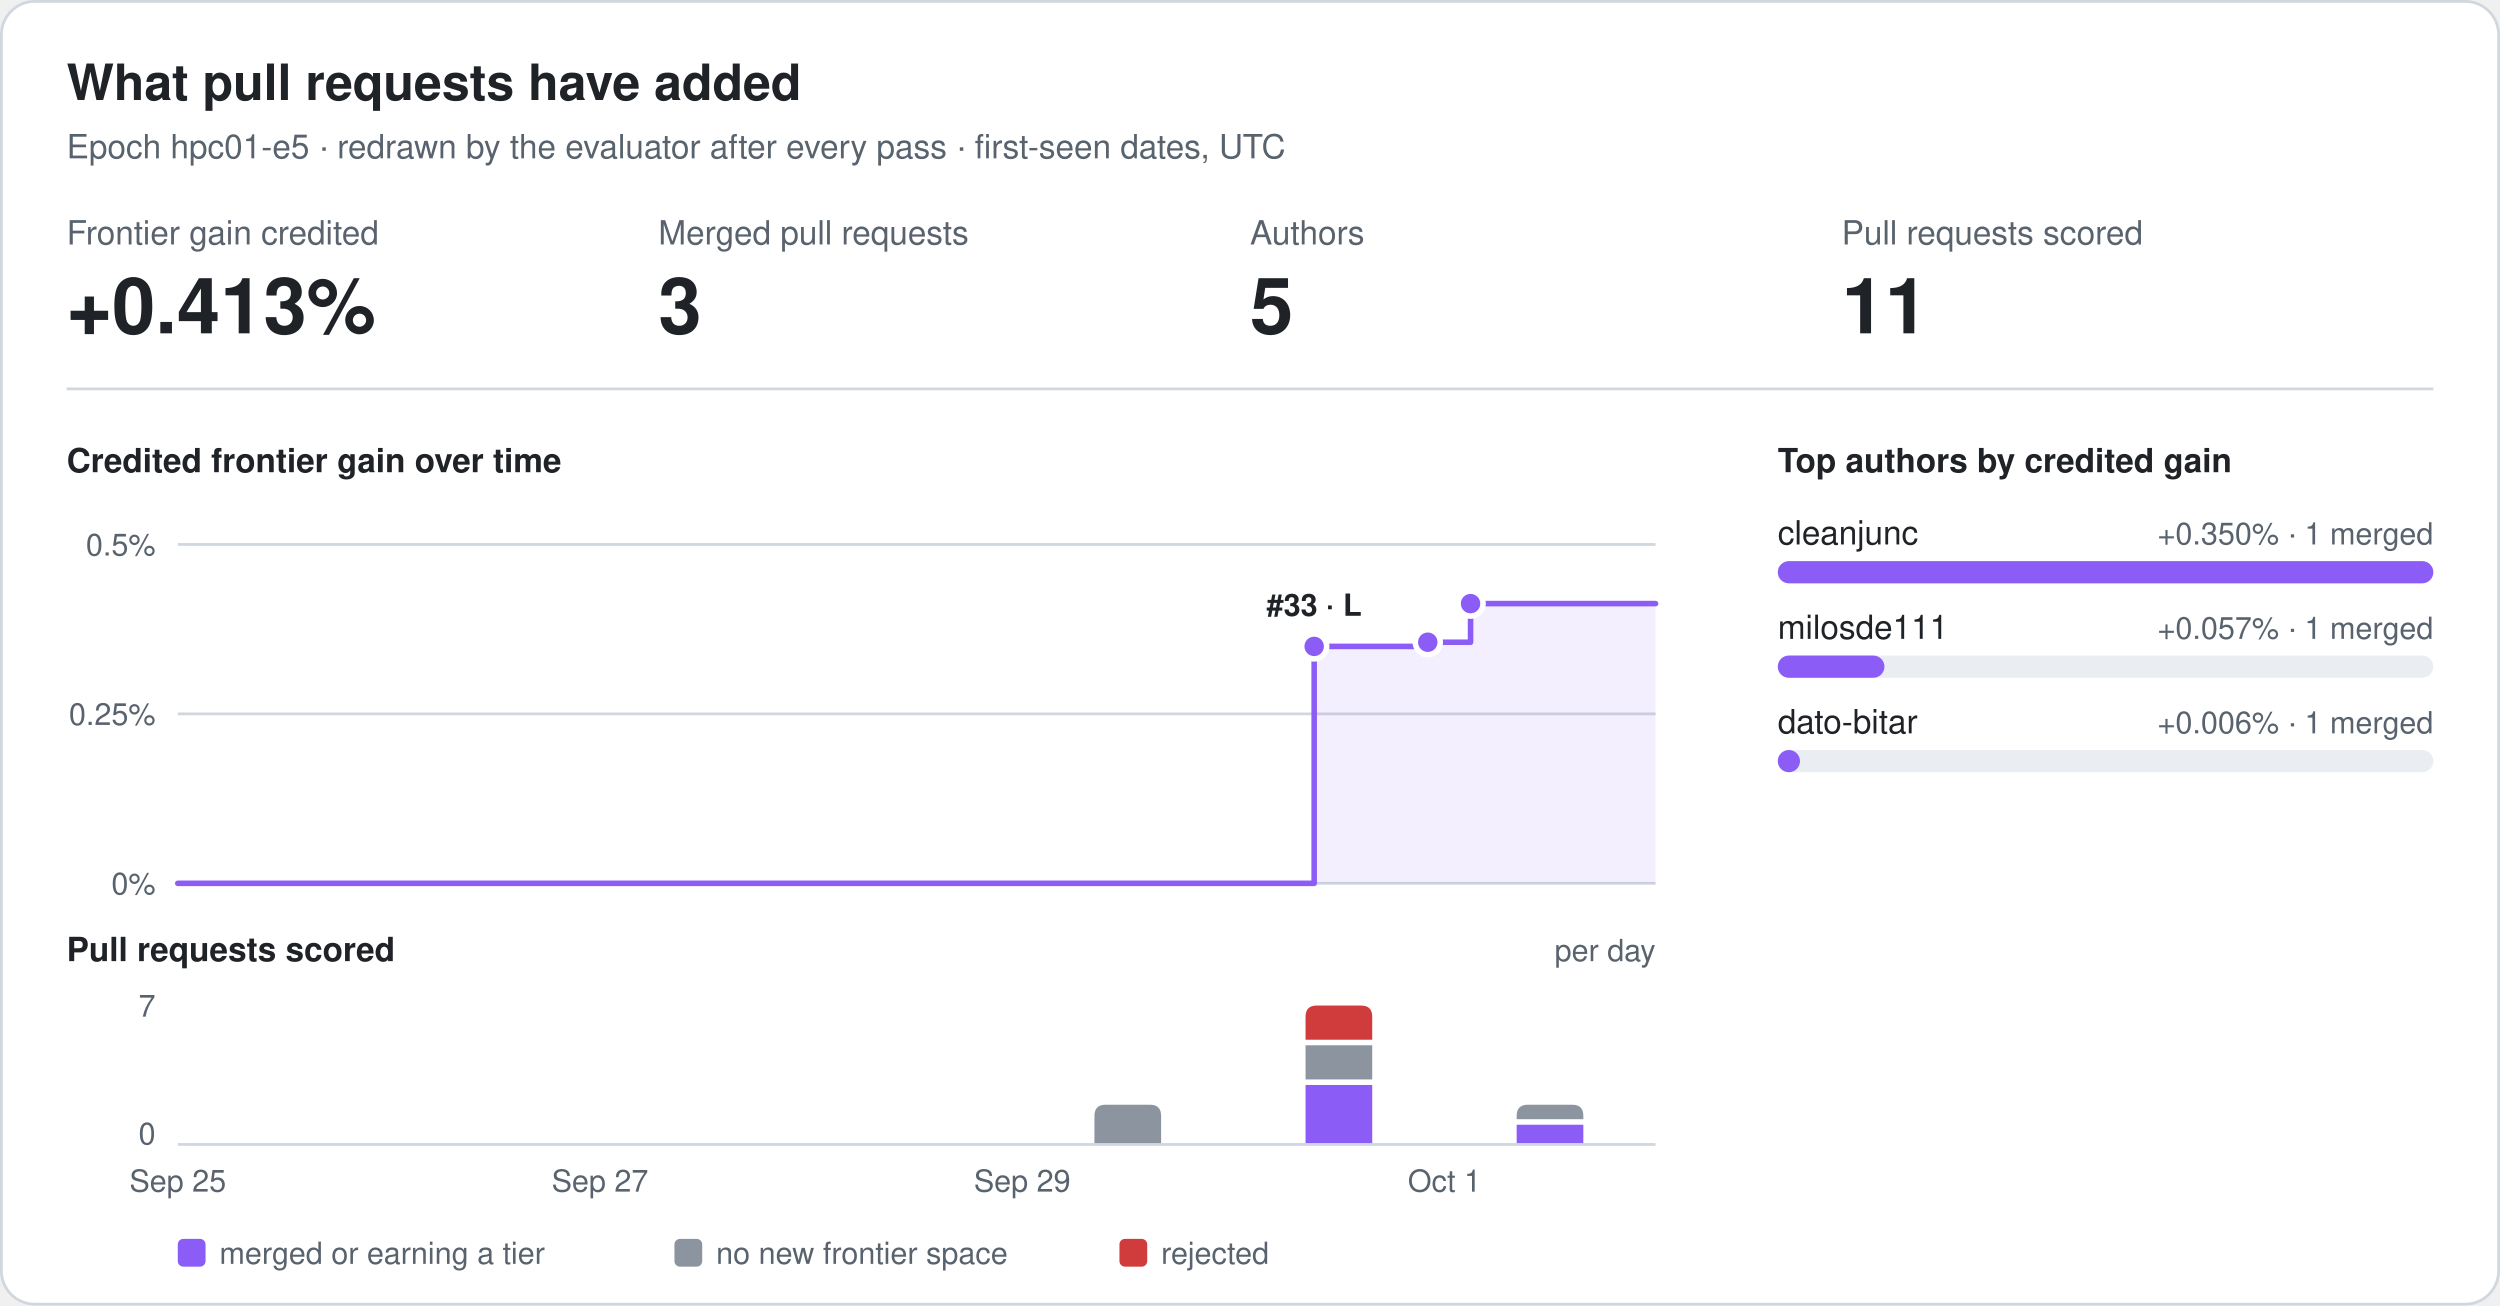
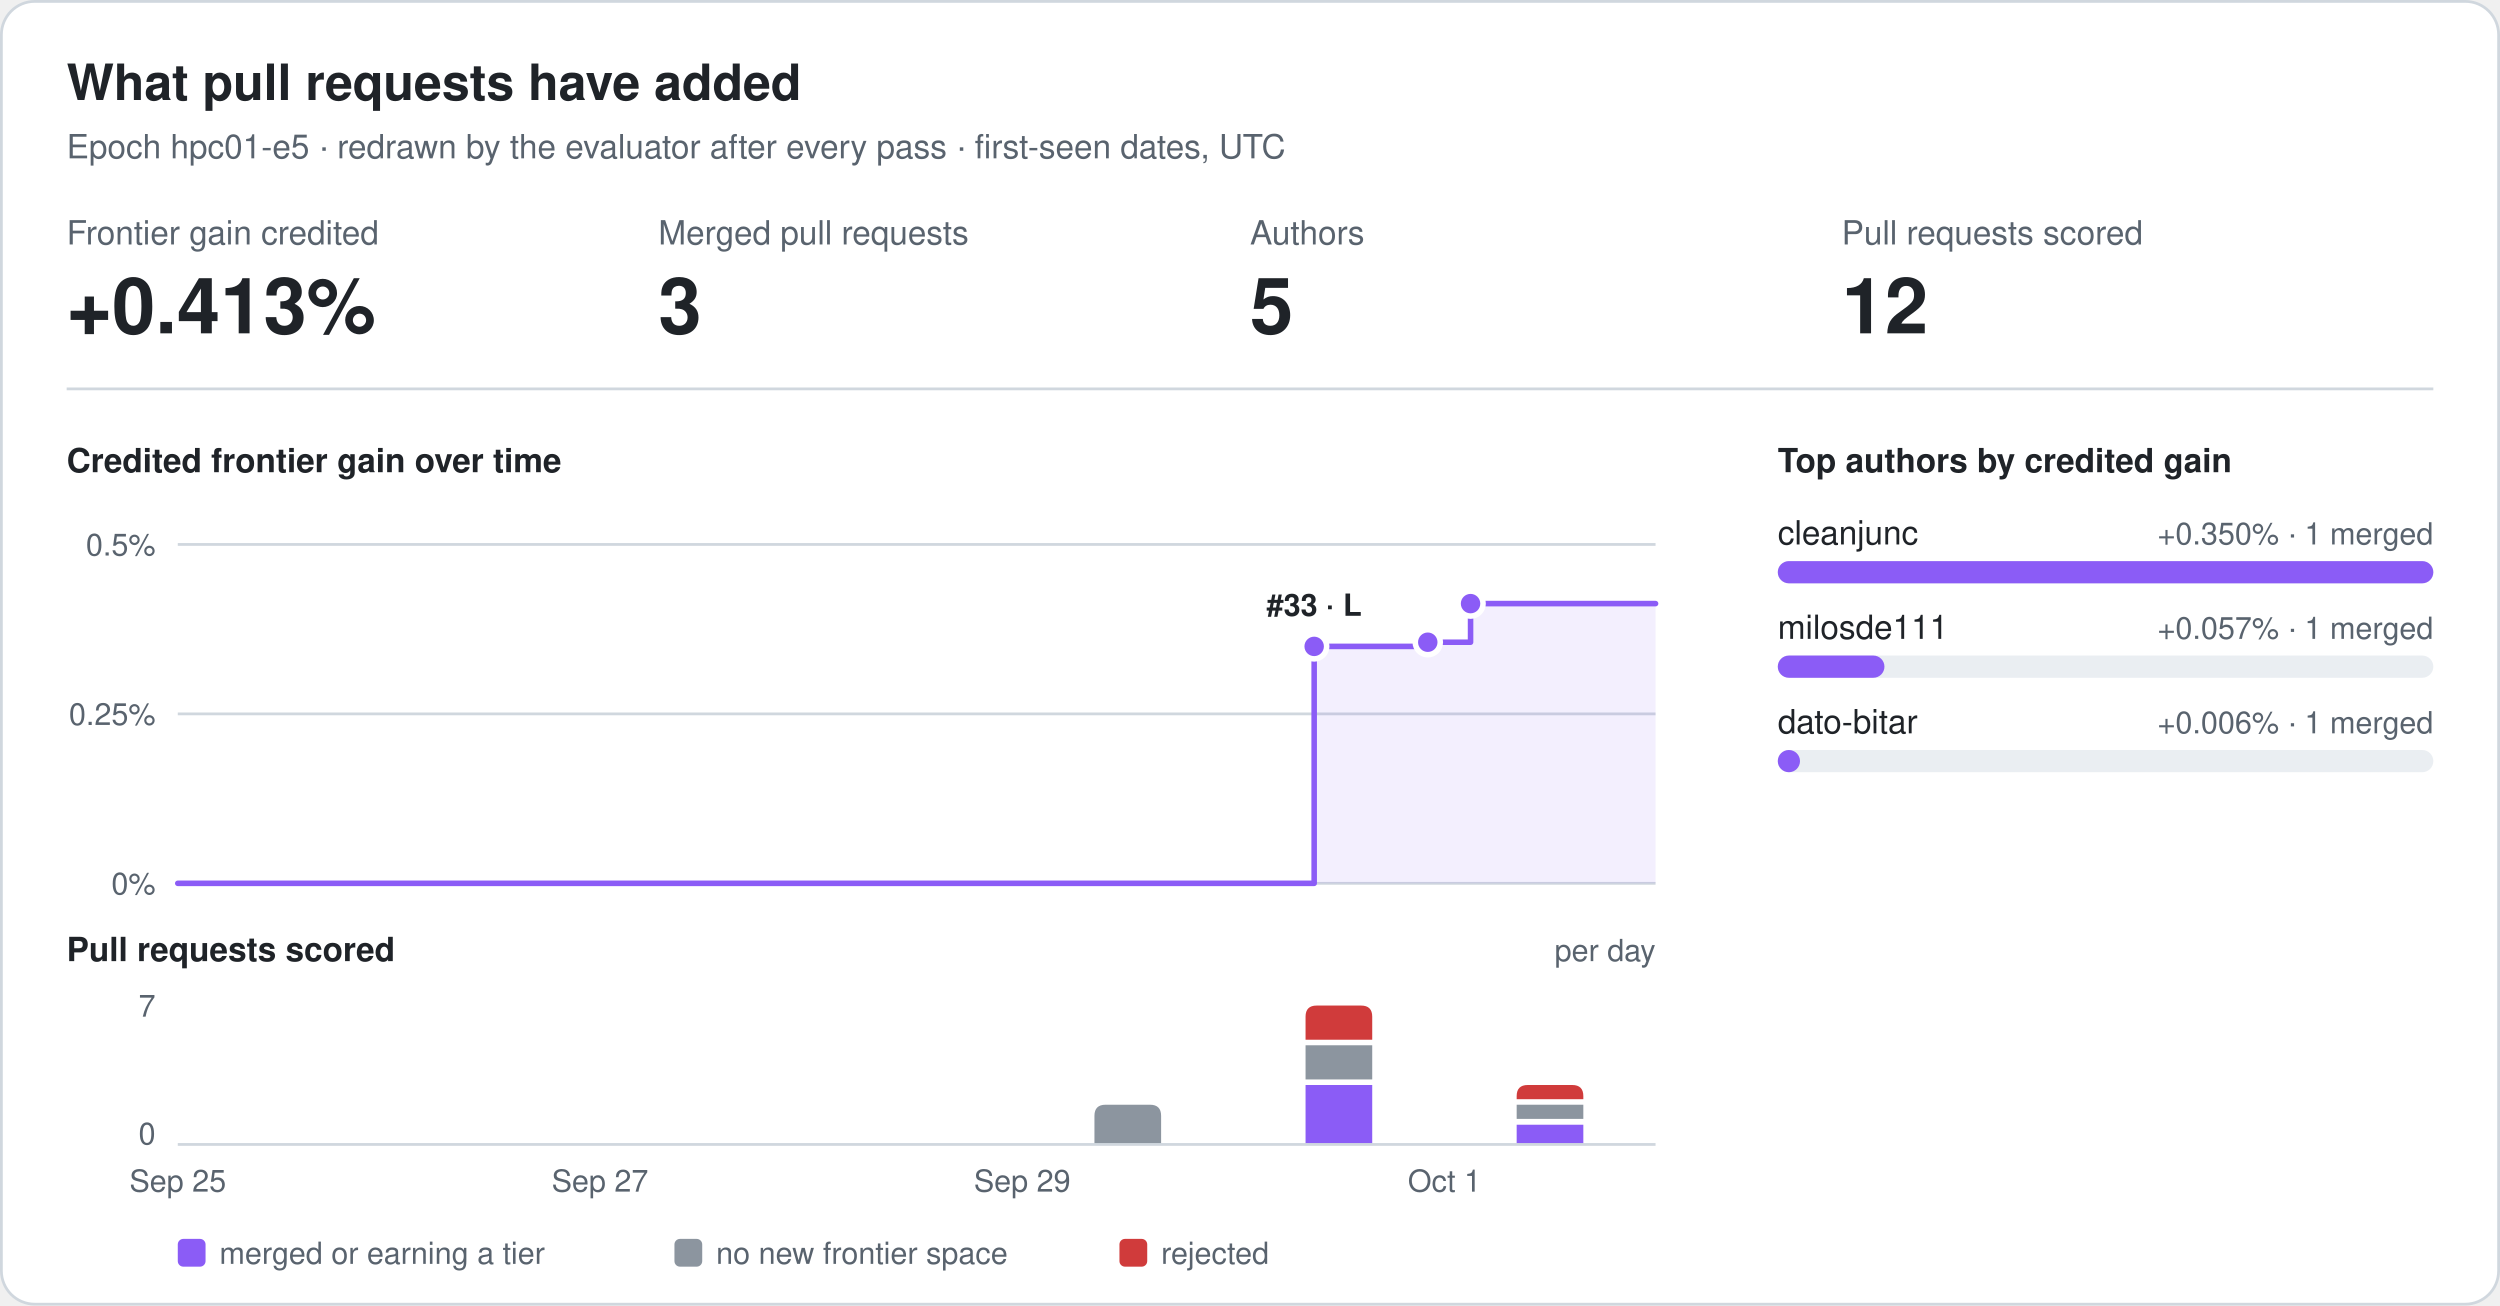
- <svg xmlns="http://www.w3.org/2000/svg" width="900" height="470" viewBox="0 0 900 470" font-family="-apple-system,BlinkMacSystemFont,'Segoe UI',Helvetica,Arial,sans-serif" role="img" aria-label="Frontier gain credited to merged pull requests: +0.413% from 3 merges, 11 pull requests scored">
+ <svg xmlns="http://www.w3.org/2000/svg" width="900" height="470" viewBox="0 0 900 470" font-family="-apple-system,BlinkMacSystemFont,'Segoe UI',Helvetica,Arial,sans-serif" role="img" aria-label="Frontier gain credited to merged pull requests: +0.413% from 3 merges, 12 pull requests scored">
  <style>
.bg{fill:#ffffff;stroke:#d0d7de}.t{fill:#1f2328}.m{fill:#59636e}.rule{stroke:#d0d7de}.ring{stroke:#ffffff}
.acc{fill:#8b5cf6}.accl{stroke:#8b5cf6}.wash{fill:#8b5cf6;fill-opacity:.1}.gry{fill:#8c959f}.rej{fill:#d03b3b}.track{fill:#eaeef2}.tk{stroke:#1f2328}
@media (prefers-color-scheme: dark){
.bg{fill:#0d1117;stroke:#30363d}.t{fill:#e6edf3}.m{fill:#9198a1}.rule{stroke:#30363d}.ring{stroke:#0d1117}
.acc{fill:#9a75f8}.accl{stroke:#9a75f8}.wash{fill:#9a75f8;fill-opacity:.14}.gry{fill:#9198a1}.rej{fill:#e5534b}.track{fill:#21262d}.tk{stroke:#e6edf3}}
</style>
  <rect class="bg" x="0.5" y="0.5" width="899" height="469" rx="12" />
  <text x="24.0" y="36.0" class="t" font-size="18" font-weight="600" text-anchor="start">What pull requests have added</text>
  <text x="24.0" y="57.0" class="m" font-size="12" font-weight="400" text-anchor="start">Epoch hpc01-e5 · redrawn by the evaluator after every pass · first-seen dates, UTC</text>
  <text x="24.0" y="88.0" class="m" font-size="12" font-weight="400" text-anchor="start">Frontier gain credited</text>
  <text x="24.0" y="120.0" class="t" font-size="28" font-weight="600" text-anchor="start">+0.413%</text>
  <text x="237.0" y="88.0" class="m" font-size="12" font-weight="400" text-anchor="start">Merged pull requests</text>
  <text x="237.0" y="120.0" class="t" font-size="28" font-weight="600" text-anchor="start">3</text>
  <text x="450.0" y="88.0" class="m" font-size="12" font-weight="400" text-anchor="start">Authors</text>
  <text x="450.0" y="120.0" class="t" font-size="28" font-weight="600" text-anchor="start">5</text>
  <text x="663.0" y="88.0" class="m" font-size="12" font-weight="400" text-anchor="start">Pull requests scored</text>
-   <text x="663.0" y="120.0" class="t" font-size="28" font-weight="600" text-anchor="start">11</text>
+   <text x="663.0" y="120.0" class="t" font-size="28" font-weight="600" text-anchor="start">12</text>
  <line class="rule" x1="24" x2="876" y1="140" y2="140" stroke-width="1" />
  <text x="24.0" y="170.0" class="t" font-size="12" font-weight="600" text-anchor="start">Credited frontier gain over time</text>
  <text x="24.0" y="346.0" class="t" font-size="12" font-weight="600" text-anchor="start">Pull requests scored</text>
  <line class="rule" x1="64" x2="596" y1="318.0" y2="318.0" stroke-width="1" />
  <text x="56.0" y="322.0" class="m" font-size="11" font-weight="400" text-anchor="end">0%</text>
  <line class="rule" x1="64" x2="596" y1="257.0" y2="257.0" stroke-width="1" />
  <text x="56.0" y="261.0" class="m" font-size="11" font-weight="400" text-anchor="end">0.25%</text>
  <line class="rule" x1="64" x2="596" y1="196.0" y2="196.0" stroke-width="1" />
  <text x="56.0" y="200.0" class="m" font-size="11" font-weight="400" text-anchor="end">0.5%</text>
  <polygon class="wash" points="64.0,318.0 473.1,318.0 473.1,232.7 514.0,232.7 514.0,231.2 529.4,231.2 529.4,217.3 596.0,217.3 596.0,318.0" />
  <polyline class="accl" points="64.0,318.0 473.1,318.0 473.1,232.7 514.0,232.7 514.0,231.2 529.4,231.2 529.4,217.3 596.0,217.3" fill="none" stroke-width="2" stroke-linejoin="round" stroke-linecap="round" />
  <circle class="acc ring" cx="473.1" cy="232.7" r="4.5" stroke-width="2" />
  <circle class="acc ring" cx="514.0" cy="231.2" r="4.5" stroke-width="2" />
  <circle class="acc ring" cx="529.4" cy="217.3" r="4.5" stroke-width="2" />
  <text x="473.1" y="221.7" class="t" font-size="11" font-weight="600" text-anchor="middle">#33 · L</text>
  <path class="gry" d="M394.0,412.0V401.7Q394.0,397.7 398.0,397.7H414.0Q418.0,397.7 418.0,401.7V412.0Z" />
  <rect class="acc" x="470.0" y="390.6" width="24.0" height="21.4" />
  <rect class="gry" x="470.0" y="376.3" width="24.0" height="12.3" />
  <path class="rej" d="M470.0,374.3V366.0Q470.0,362.0 474.0,362.0H490.0Q494.0,362.0 494.0,366.0V374.3Z" />
  <rect class="acc" x="546.0" y="404.9" width="24.0" height="7.1" />
-   <path class="gry" d="M546.0,402.9V401.7Q546.0,397.7 550.0,397.7H566.0Q570.0,397.7 570.0,401.7V402.9Z" />
+   <rect class="gry" x="546.0" y="397.7" width="24.0" height="5.1" />
+   <path class="rej" d="M546.0,395.7V394.6Q546.0,390.6 550.0,390.6H566.0Q570.0,390.6 570.0,394.6V395.7Z" />
  <line class="rule" x1="64" x2="596" y1="412" y2="412" stroke-width="1" />
  <text x="56.0" y="366.0" class="m" font-size="11" font-weight="400" text-anchor="end">7</text>
  <text x="56.0" y="412.0" class="m" font-size="11" font-weight="400" text-anchor="end">0</text>
  <text x="596.0" y="346.0" class="m" font-size="11" font-weight="400" text-anchor="end">per day</text>
  <text x="64.0" y="429.0" class="m" font-size="11" font-weight="400" text-anchor="middle">Sep 25</text>
  <text x="216.0" y="429.0" class="m" font-size="11" font-weight="400" text-anchor="middle">Sep 27</text>
  <text x="368.0" y="429.0" class="m" font-size="11" font-weight="400" text-anchor="middle">Sep 29</text>
  <text x="520.0" y="429.0" class="m" font-size="11" font-weight="400" text-anchor="middle">Oct 1</text>
  <rect class="acc" x="64" y="446" width="10" height="10" rx="2" />
  <text x="79.0" y="455.0" class="m" font-size="11" font-weight="400" text-anchor="start">merged or earning a tier</text>
  <rect class="gry" x="242.8" y="446" width="10" height="10" rx="2" />
  <text x="257.8" y="455.0" class="m" font-size="11" font-weight="400" text-anchor="start">no new frontier space</text>
  <rect class="rej" x="403.0" y="446" width="10" height="10" rx="2" />
  <text x="418.0" y="455.0" class="m" font-size="11" font-weight="400" text-anchor="start">rejected</text>
  <text x="640.0" y="170.0" class="t" font-size="12" font-weight="600" text-anchor="start">Top authors by credited gain</text>
  <text x="640.0" y="196.0" class="t" font-size="12" font-weight="400" text-anchor="start">cleanjunc</text>
  <text x="876.0" y="196.0" class="m" font-size="11" font-weight="400" text-anchor="end">+0.350% · 1 merged</text>
  <rect class="track" x="640" y="202" width="236" height="8" rx="4" />
  <rect class="acc" x="640" y="202" width="236.0" height="8" rx="4" />
  <text x="640.0" y="230.0" class="t" font-size="12" font-weight="400" text-anchor="start">milosde111</text>
  <text x="876.0" y="230.0" class="m" font-size="11" font-weight="400" text-anchor="end">+0.057% · 1 merged</text>
  <rect class="track" x="640" y="236" width="236" height="8" rx="4" />
  <rect class="acc" x="640" y="236" width="38.4" height="8" rx="4" />
  <text x="640.0" y="264.0" class="t" font-size="12" font-weight="400" text-anchor="start">dato-bitar</text>
  <text x="876.0" y="264.0" class="m" font-size="11" font-weight="400" text-anchor="end">+0.006% · 1 merged</text>
  <rect class="track" x="640" y="270" width="236" height="8" rx="4" />
  <rect class="acc" x="640" y="270" width="8.0" height="8" rx="4" />
</svg>
